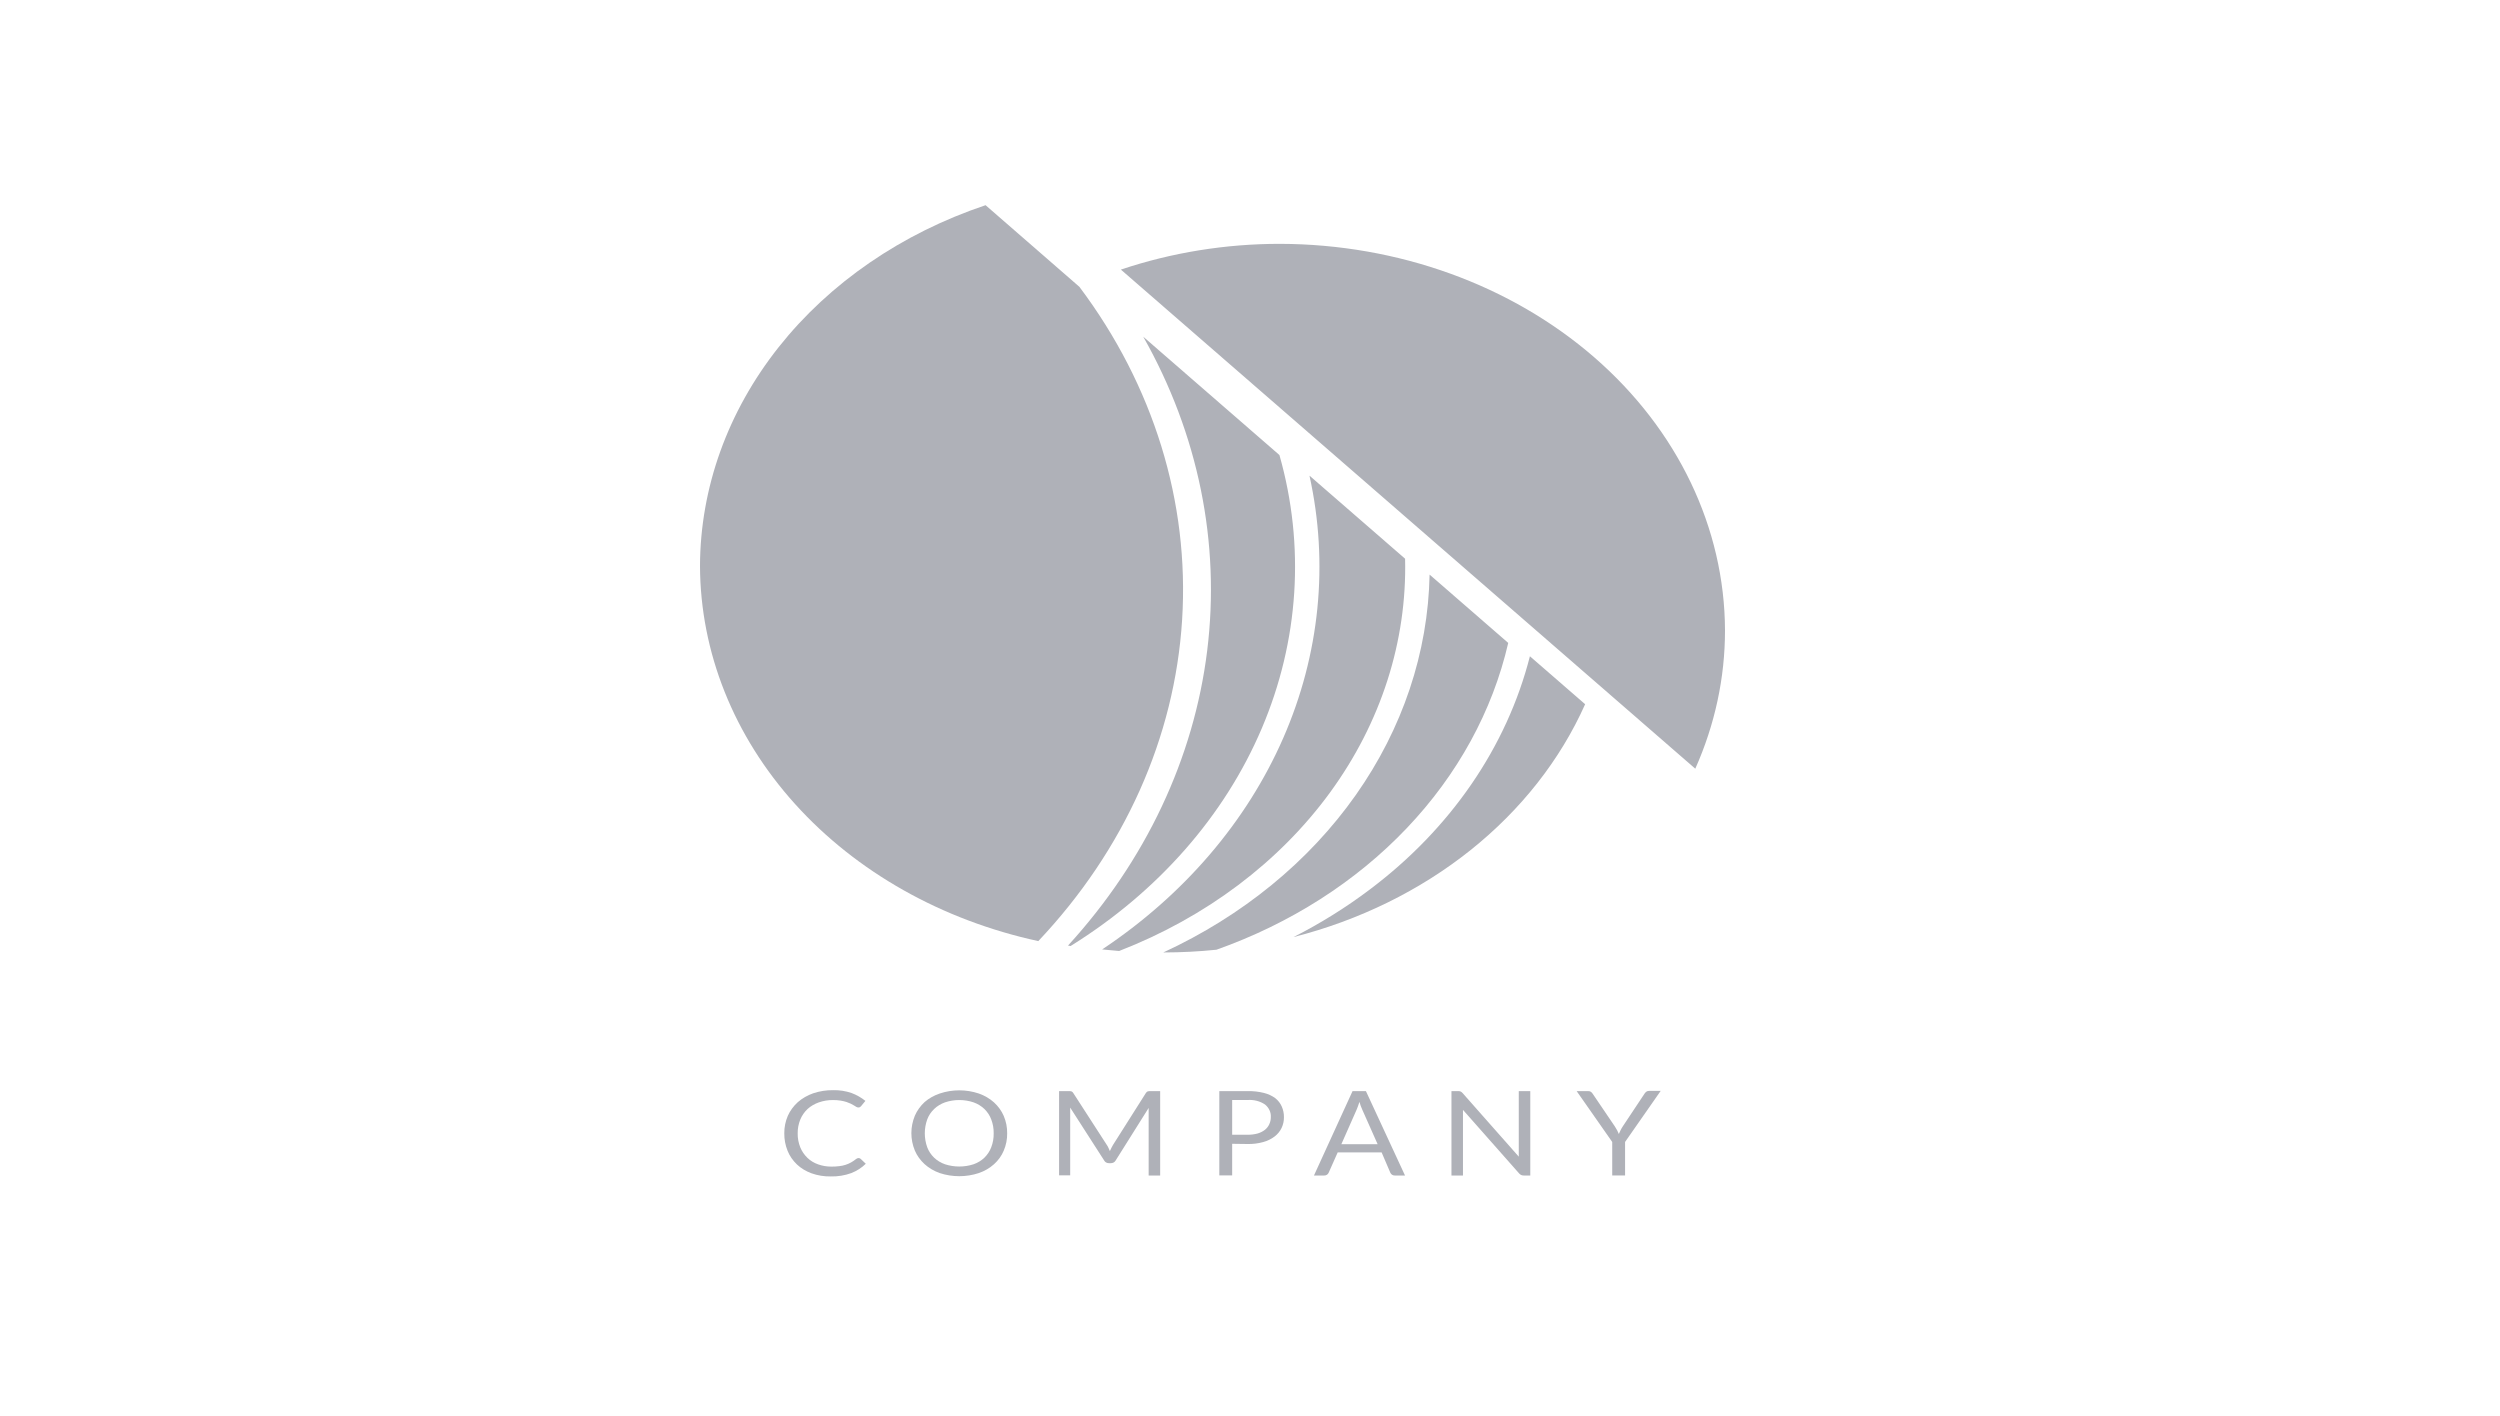
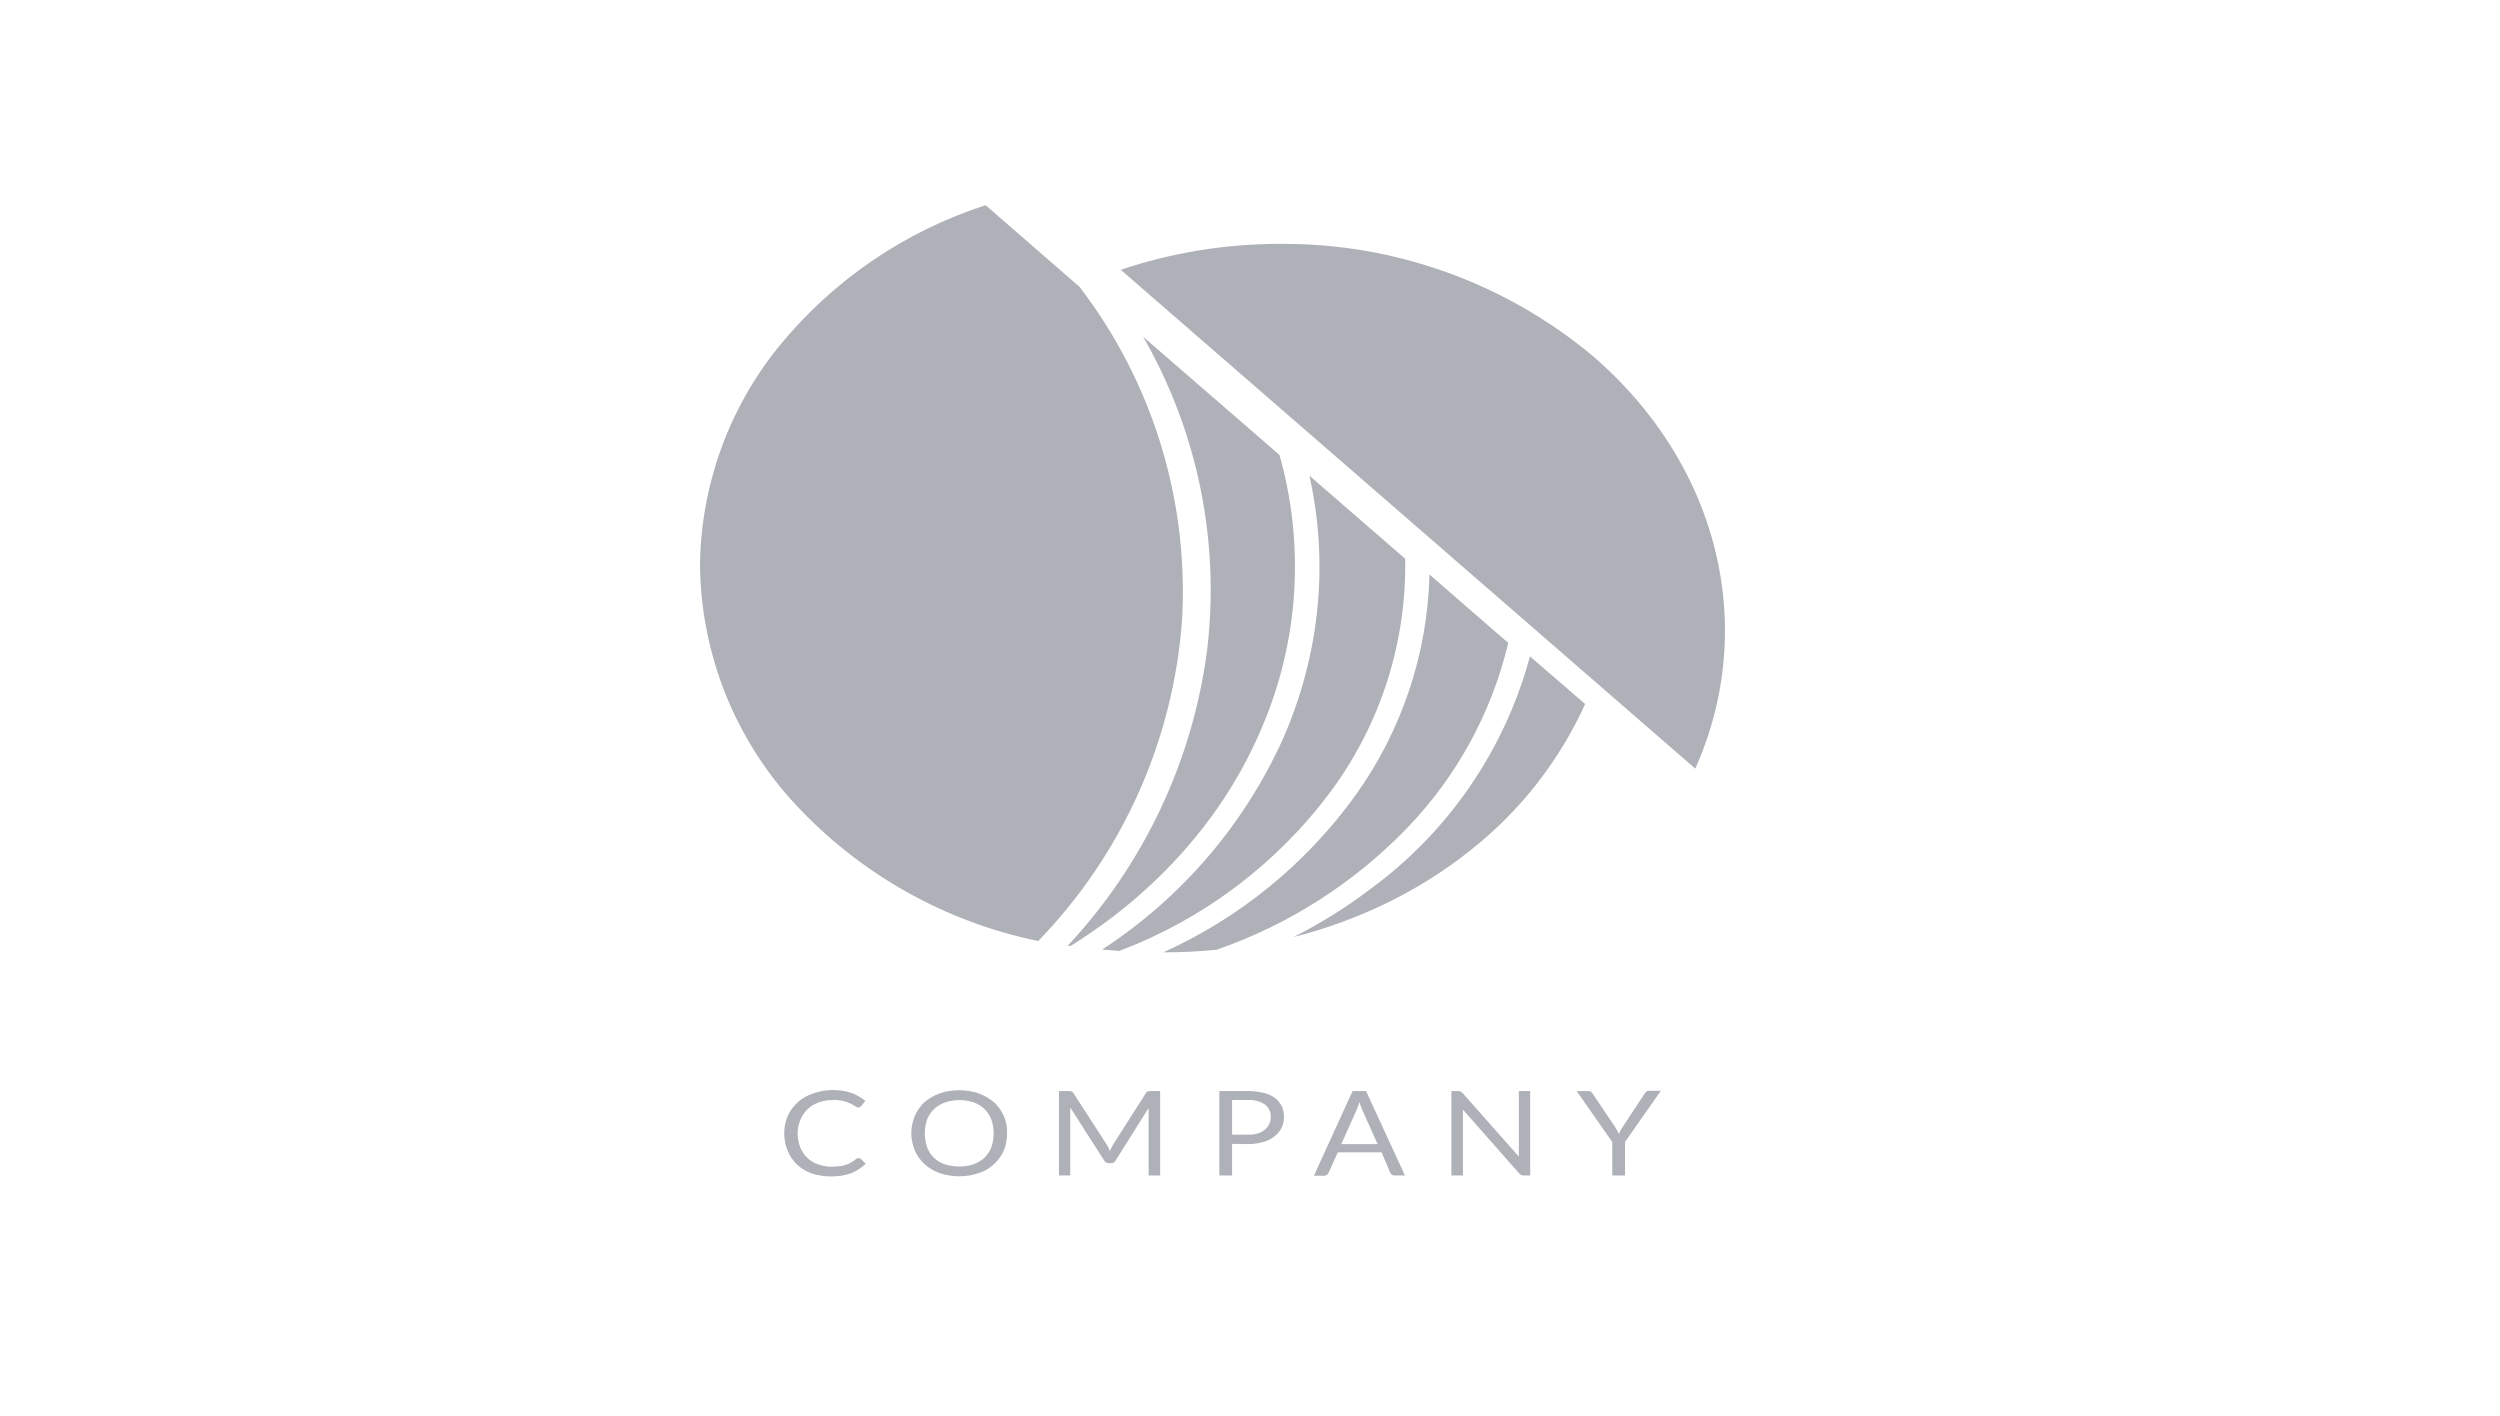
- <svg xmlns="http://www.w3.org/2000/svg" width="106" height="60" viewBox="0 0 106 60" fill="none">
-   <path d="M36.406 49.101C36.422 49.102 36.438 49.105 36.452 49.111C36.467 49.116 36.48 49.124 36.491 49.135L36.709 49.343C36.539 49.512 36.33 49.647 36.095 49.739C35.82 49.839 35.524 49.888 35.226 49.881C34.945 49.886 34.667 49.841 34.408 49.748C34.174 49.663 33.964 49.536 33.791 49.374C33.616 49.206 33.48 49.01 33.394 48.796C33.298 48.557 33.251 48.306 33.254 48.054C33.251 47.8 33.301 47.548 33.404 47.31C33.5 47.095 33.643 46.899 33.827 46.732C34.013 46.569 34.236 46.441 34.481 46.355C34.75 46.265 35.036 46.22 35.324 46.223C35.591 46.217 35.857 46.258 36.106 46.344C36.322 46.425 36.52 46.538 36.693 46.678L36.51 46.9C36.497 46.916 36.481 46.93 36.464 46.941C36.442 46.953 36.416 46.959 36.39 46.957C36.362 46.956 36.334 46.947 36.311 46.934L36.213 46.874L36.076 46.798C36.017 46.77 35.956 46.746 35.894 46.725C35.813 46.7 35.73 46.68 35.645 46.666C35.538 46.649 35.43 46.641 35.321 46.642C35.114 46.64 34.908 46.674 34.716 46.742C34.537 46.805 34.375 46.9 34.241 47.021C34.105 47.15 34.001 47.302 33.933 47.467C33.856 47.655 33.819 47.854 33.822 48.054C33.818 48.257 33.856 48.459 33.933 48.651C34 48.815 34.103 48.965 34.236 49.094C34.361 49.215 34.516 49.309 34.688 49.369C34.867 49.433 35.057 49.465 35.25 49.464C35.361 49.465 35.473 49.459 35.583 49.445C35.763 49.426 35.935 49.372 36.087 49.286C36.163 49.242 36.236 49.193 36.303 49.139C36.331 49.116 36.367 49.103 36.406 49.101Z" fill="#AFB1B8" />
-   <path d="M42.704 48.054C42.708 48.305 42.658 48.555 42.557 48.791C42.468 49.004 42.328 49.199 42.146 49.363C41.965 49.526 41.745 49.654 41.502 49.738C40.968 49.915 40.378 49.915 39.844 49.738C39.603 49.653 39.385 49.524 39.204 49.361C39.022 49.195 38.881 48.999 38.789 48.783C38.593 48.306 38.593 47.785 38.789 47.308C38.882 47.092 39.023 46.895 39.204 46.727C39.386 46.569 39.604 46.446 39.844 46.365C40.377 46.185 40.969 46.185 41.502 46.365C41.744 46.45 41.963 46.578 42.145 46.741C42.325 46.906 42.465 47.1 42.557 47.312C42.658 47.55 42.708 47.801 42.704 48.054ZM42.132 48.054C42.136 47.853 42.101 47.653 42.028 47.462C41.967 47.298 41.868 47.147 41.736 47.019C41.609 46.897 41.451 46.801 41.276 46.739C40.888 46.609 40.458 46.609 40.071 46.739C39.895 46.801 39.738 46.897 39.61 47.019C39.477 47.146 39.376 47.297 39.315 47.462C39.177 47.847 39.177 48.26 39.315 48.646C39.377 48.81 39.477 48.961 39.61 49.089C39.738 49.21 39.895 49.305 40.071 49.366C40.459 49.492 40.887 49.492 41.276 49.366C41.451 49.305 41.608 49.21 41.736 49.089C41.867 48.96 41.966 48.809 42.028 48.646C42.101 48.455 42.136 48.255 42.132 48.054Z" fill="#AFB1B8" />
-   <path d="M47.001 48.675L47.059 48.807C47.08 48.76 47.099 48.717 47.121 48.675C47.142 48.63 47.166 48.587 47.192 48.544L48.585 46.344C48.613 46.306 48.637 46.282 48.664 46.275C48.702 46.265 48.74 46.261 48.779 46.263H49.191V49.843H48.703V47.211C48.703 47.178 48.703 47.14 48.703 47.099C48.7 47.059 48.7 47.017 48.703 46.976L47.301 49.208C47.283 49.241 47.255 49.269 47.219 49.289C47.183 49.309 47.142 49.319 47.099 49.319H47.02C46.978 49.319 46.936 49.309 46.9 49.289C46.864 49.27 46.836 49.241 46.819 49.208L45.376 46.962C45.376 47.005 45.376 47.047 45.376 47.09C45.376 47.133 45.376 47.17 45.376 47.204V49.835H44.905V46.263H45.316C45.355 46.261 45.394 46.265 45.431 46.275C45.465 46.29 45.492 46.314 45.507 46.344L46.93 48.547C46.958 48.587 46.982 48.63 47.001 48.675Z" fill="#AFB1B8" />
-   <path d="M52.244 48.497V49.838H51.699V46.263H52.915C53.145 46.259 53.373 46.286 53.594 46.341C53.77 46.385 53.934 46.461 54.074 46.564C54.195 46.661 54.288 46.781 54.346 46.915C54.411 47.06 54.442 47.216 54.439 47.372C54.441 47.529 54.407 47.684 54.338 47.829C54.273 47.966 54.172 48.088 54.044 48.187C53.904 48.294 53.739 48.375 53.561 48.423C53.349 48.482 53.127 48.51 52.904 48.506L52.244 48.497ZM52.244 48.113H52.904C53.047 48.115 53.19 48.096 53.327 48.059C53.439 48.026 53.543 47.973 53.632 47.905C53.714 47.839 53.777 47.758 53.817 47.668C53.862 47.572 53.884 47.47 53.883 47.367C53.889 47.268 53.871 47.168 53.828 47.076C53.786 46.983 53.721 46.9 53.638 46.832C53.429 46.69 53.168 46.622 52.904 46.64H52.244V48.113Z" fill="#AFB1B8" />
-   <path d="M59.573 49.842H59.142C59.099 49.844 59.057 49.832 59.022 49.809C58.991 49.787 58.967 49.758 58.951 49.726L58.581 48.862H56.718L56.334 49.726C56.32 49.758 56.296 49.786 56.266 49.807C56.231 49.831 56.188 49.844 56.143 49.842H55.712L57.348 46.263H57.915L59.573 49.842ZM56.874 48.513H58.411L57.763 47.056C57.713 46.947 57.672 46.834 57.64 46.72L57.577 46.907C57.558 46.964 57.536 47.016 57.517 47.059L56.874 48.513Z" fill="#AFB1B8" />
-   <path d="M61.929 46.279C61.961 46.295 61.989 46.317 62.011 46.343L64.396 49.042C64.396 48.999 64.396 48.956 64.396 48.916C64.396 48.876 64.396 48.836 64.396 48.798V46.263H64.884V49.842H64.612C64.573 49.843 64.534 49.836 64.5 49.821C64.466 49.804 64.436 49.782 64.412 49.755L62.03 47.059C62.032 47.1 62.032 47.141 62.03 47.182C62.03 47.222 62.03 47.258 62.03 47.291V49.842H61.542V46.263H61.831C61.864 46.262 61.898 46.268 61.929 46.279Z" fill="#AFB1B8" />
-   <path d="M68.903 48.419V49.84H68.358V48.419L66.85 46.263H67.338C67.38 46.261 67.422 46.272 67.455 46.294C67.485 46.317 67.51 46.344 67.529 46.374L68.472 47.765C68.51 47.824 68.543 47.879 68.57 47.931C68.598 47.983 68.62 48.033 68.639 48.082L68.709 47.928C68.736 47.872 68.767 47.818 68.802 47.765L69.732 46.365C69.751 46.337 69.775 46.312 69.803 46.289C69.835 46.265 69.877 46.252 69.92 46.254H70.413L68.903 48.419Z" fill="#AFB1B8" />
-   <path d="M46.731 40.256C46.968 40.282 47.209 40.303 47.451 40.322C51.13 38.893 54.242 36.552 56.399 33.594C58.555 30.636 59.66 27.191 59.576 23.69L55.522 20.168C56.346 23.895 55.96 27.748 54.408 31.296C52.855 34.844 50.197 37.946 46.731 40.256Z" fill="#AFB1B8" />
-   <path d="M45.284 40.092L45.393 40.111C49.097 37.809 51.92 34.595 53.499 30.884C55.078 27.173 55.339 23.135 54.248 19.294L48.474 14.277C50.809 18.401 51.749 23.016 51.185 27.586C50.62 32.156 48.574 36.493 45.284 40.092Z" fill="#AFB1B8" />
-   <path d="M64.868 27.826C63.887 31.673 61.504 35.142 58.074 37.719C57.072 38.475 55.991 39.15 54.845 39.732C57.639 39.019 60.206 37.758 62.35 36.046C64.494 34.334 66.157 32.217 67.21 29.859L64.868 27.826Z" fill="#AFB1B8" />
-   <path d="M63.949 27.26L60.615 24.363C60.551 27.666 59.47 30.894 57.484 33.711C55.499 36.529 52.681 38.833 49.324 40.384H49.341C50.089 40.383 50.836 40.345 51.579 40.268C54.716 39.155 57.488 37.385 59.646 35.115C61.805 32.846 63.283 30.147 63.949 27.26Z" fill="#AFB1B8" />
-   <path d="M45.766 12.161L41.788 8.7C38.232 9.894 35.174 11.993 33.013 14.722C30.853 17.451 29.691 20.683 29.68 23.996V23.996C29.693 27.656 31.111 31.208 33.709 34.089C36.307 36.97 39.937 39.016 44.024 39.903C47.672 36.041 49.809 31.269 50.122 26.28C50.435 21.291 48.909 16.345 45.766 12.161Z" fill="#AFB1B8" />
-   <path d="M73.14 26.727C73.126 22.385 71.134 18.224 67.6 15.153C64.066 12.083 59.276 10.352 54.278 10.339C51.969 10.337 49.679 10.708 47.525 11.431L71.88 32.593C72.714 30.722 73.141 28.733 73.14 26.727Z" fill="#AFB1B8" />
+ <svg xmlns="http://www.w3.org/2000/svg" width="106" height="60" fill="none">
+   <path d="m36.4 49.1.05.01.04.02.22.21c-.17.17-.38.3-.61.4-.28.1-.58.15-.87.14-.28 0-.56-.04-.82-.13a1.67 1.67 0 0 1-1.01-.95 1.93 1.93 0 0 1 0-1.49c.1-.21.24-.41.43-.58.18-.16.4-.29.65-.37a2.57 2.57 0 0 1 1.63-.02c.21.08.41.2.58.34l-.18.22a.18.18 0 0 1-.05.04.13.13 0 0 1-.07.02.18.18 0 0 1-.08-.03l-.1-.06-.13-.07a1.55 1.55 0 0 0-.76-.16c-.2 0-.41.03-.6.1a1.29 1.29 0 0 0-.78.73 1.5 1.5 0 0 0-.12.58c0 .2.04.41.11.6a1.24 1.24 0 0 0 .76.72c.18.06.37.1.56.1l.33-.02a1.32 1.32 0 0 0 .72-.31.17.17 0 0 1 .1-.04ZM42.7 48.05c0 .26-.04.5-.14.74-.1.21-.23.4-.41.57-.19.17-.4.3-.65.38-.53.18-1.12.18-1.66 0a1.91 1.91 0 0 1-.64-.38 1.68 1.68 0 0 1-.41-.58c-.2-.47-.2-1 0-1.47.1-.22.23-.41.41-.58.19-.16.4-.28.64-.37a2.61 2.61 0 0 1 1.66 0c.24.09.46.22.65.38a1.7 1.7 0 0 1 .55 1.31Zm-.57 0c0-.2-.03-.4-.1-.59a1.22 1.22 0 0 0-.75-.72 1.92 1.92 0 0 0-1.2 0 1.3 1.3 0 0 0-.47.28 1.2 1.2 0 0 0-.3.44c-.13.39-.13.8 0 1.19a1.2 1.2 0 0 0 .76.72c.39.12.82.12 1.2 0 .18-.07.34-.16.47-.28.13-.13.23-.28.29-.44.07-.2.1-.4.1-.6ZM47 48.67l.06.14.06-.14.07-.13 1.4-2.2c.02-.03.05-.06.07-.06a.37.37 0 0 1 .12-.02h.41v3.58h-.49v-2.86l-1.4 2.23a.2.2 0 0 1-.08.08.25.25 0 0 1-.12.03h-.08a.24.24 0 0 1-.12-.03.2.2 0 0 1-.08-.08l-1.44-2.25v2.88h-.48v-3.58h.42c.03 0 .07 0 .11.02.03.01.06.03.08.06l1.42 2.2.07.13ZM52.24 48.5v1.34h-.54v-3.58h1.21c.23 0 .46.03.68.08.18.04.34.12.48.22.12.1.22.22.28.35.06.15.1.3.09.46a1 1 0 0 1-.4.81c-.14.11-.3.2-.48.24a2.3 2.3 0 0 1-.66.09l-.66-.01Zm0-.39h.66c.15 0 .29-.01.43-.05a.92.92 0 0 0 .3-.16.69.69 0 0 0 .25-.54.6.6 0 0 0-.05-.28.69.69 0 0 0-.2-.25c-.2-.14-.46-.2-.73-.19h-.66v1.47ZM59.57 49.84h-.43a.2.2 0 0 1-.12-.03.22.22 0 0 1-.07-.08l-.37-.87h-1.86l-.39.87a.2.2 0 0 1-.2.12h-.42l1.64-3.59h.57l1.65 3.58Zm-2.7-1.33h1.54l-.65-1.45a2.37 2.37 0 0 1-.12-.34l-.06.19-.06.15-.65 1.45ZM61.93 46.28l.08.06 2.39 2.7V46.26h.48v3.58h-.27c-.04 0-.08 0-.11-.02a.3.3 0 0 1-.09-.07l-2.38-2.7v2.79h-.49v-3.58h.3c.02 0 .06 0 .09.02ZM68.9 48.42v1.42h-.54v-1.42l-1.51-2.16h.49a.2.2 0 0 1 .12.03l.07.08.94 1.4a2.15 2.15 0 0 1 .17.31l.07-.15.1-.16.92-1.4a.38.38 0 0 1 .07-.08.18.18 0 0 1 .12-.04h.5l-1.52 2.17ZM46.73 40.26l.72.06a19.95 19.95 0 0 0 8.95-6.73 16.11 16.11 0 0 0 3.18-9.9l-4.06-3.52c.83 3.73.44 7.58-1.11 11.13a20.96 20.96 0 0 1-7.68 8.96Z" fill="#AFB1B8" />
+   <path d="m45.28 40.1.11.01c3.7-2.3 6.53-5.51 8.1-9.23a17.33 17.33 0 0 0 .76-11.59l-5.78-5.01a21.53 21.53 0 0 1 2.71 13.3 22.67 22.67 0 0 1-5.9 12.51ZM64.87 27.83a18.04 18.04 0 0 1-6.8 9.89c-1 .76-2.08 1.43-3.22 2.01 2.79-.71 5.36-1.97 7.5-3.68a16.65 16.65 0 0 0 4.86-6.2l-2.34-2.02Z" fill="#AFB1B8" />
+   <path d="m63.95 27.26-3.34-2.9a16.76 16.76 0 0 1-3.13 9.35 20.38 20.38 0 0 1-8.16 6.67h.02c.75 0 1.5-.04 2.24-.11a20.61 20.61 0 0 0 8.07-5.15 16.95 16.95 0 0 0 4.3-7.86ZM45.77 12.16 41.79 8.7A18.75 18.75 0 0 0 33 14.72 15 15 0 0 0 29.68 24a15.14 15.14 0 0 0 4.03 10.09 19.39 19.39 0 0 0 10.31 5.81 21.84 21.84 0 0 0 6.1-13.62 21.22 21.22 0 0 0-4.35-14.12ZM73.14 26.73c-.01-4.35-2-8.5-5.54-11.58a20.45 20.45 0 0 0-13.32-4.81c-2.31 0-4.6.37-6.76 1.1l24.36 21.15a14.35 14.35 0 0 0 1.26-5.86Z" fill="#AFB1B8" />
</svg>
